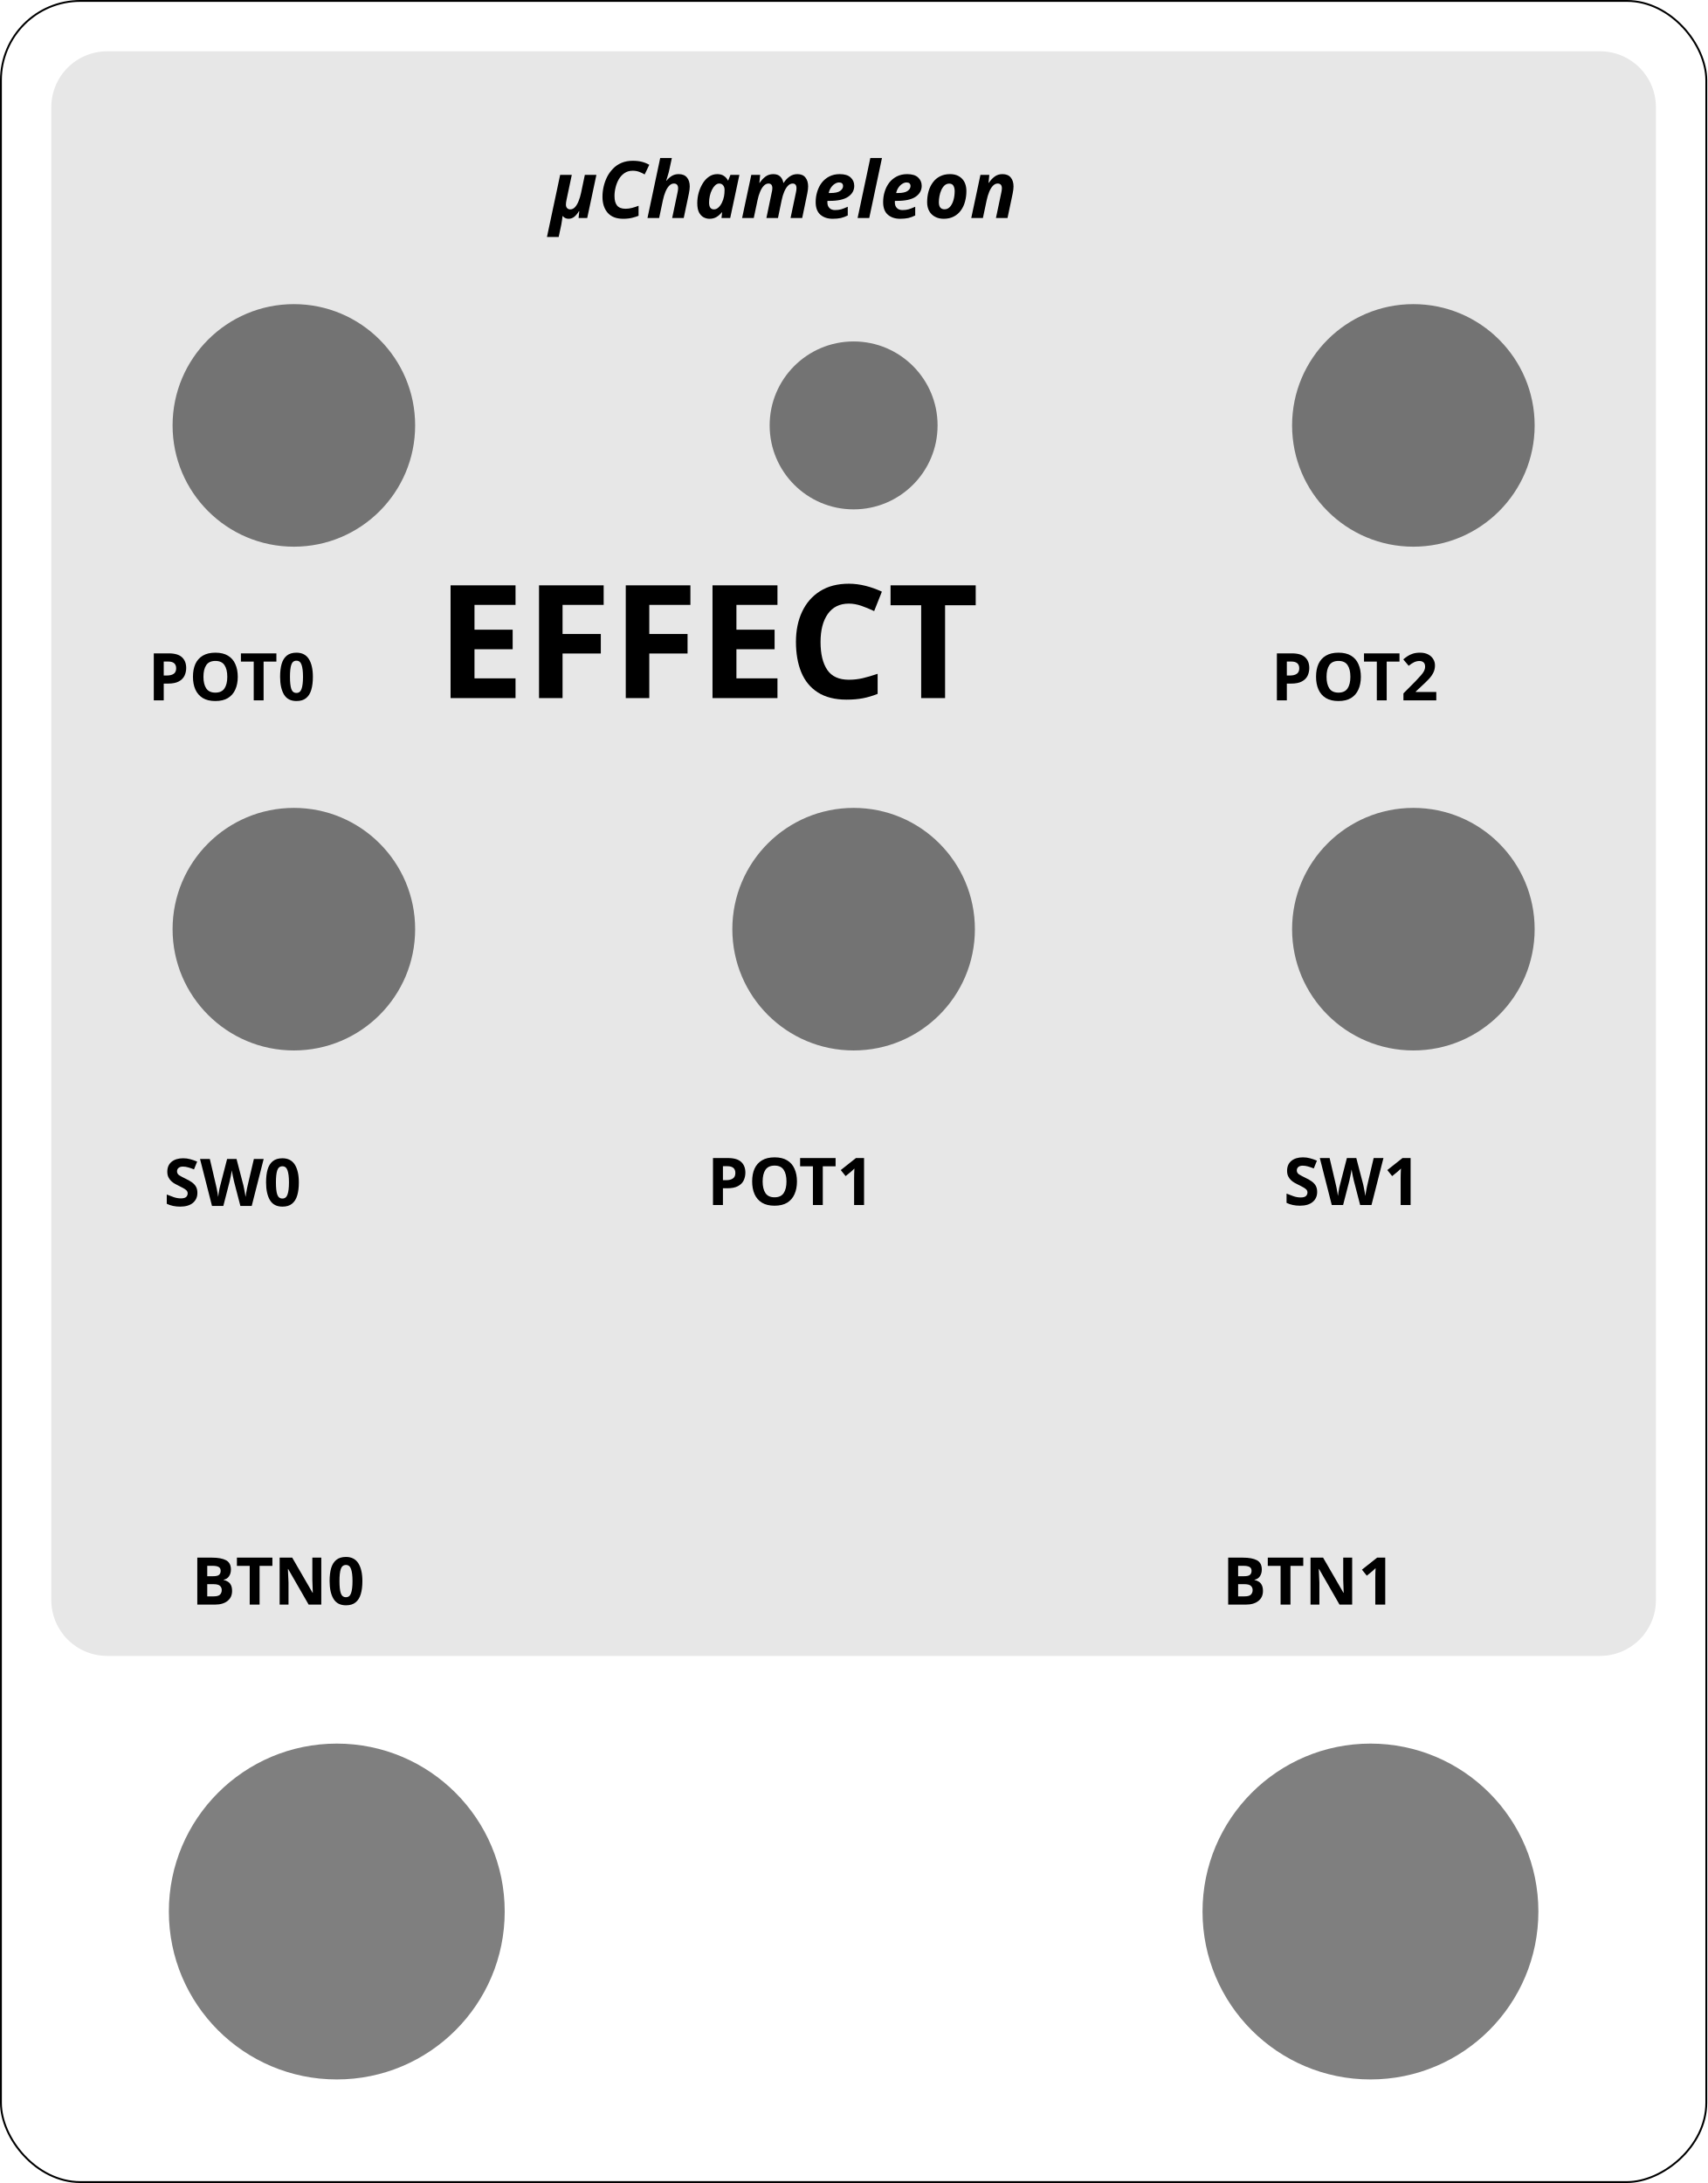
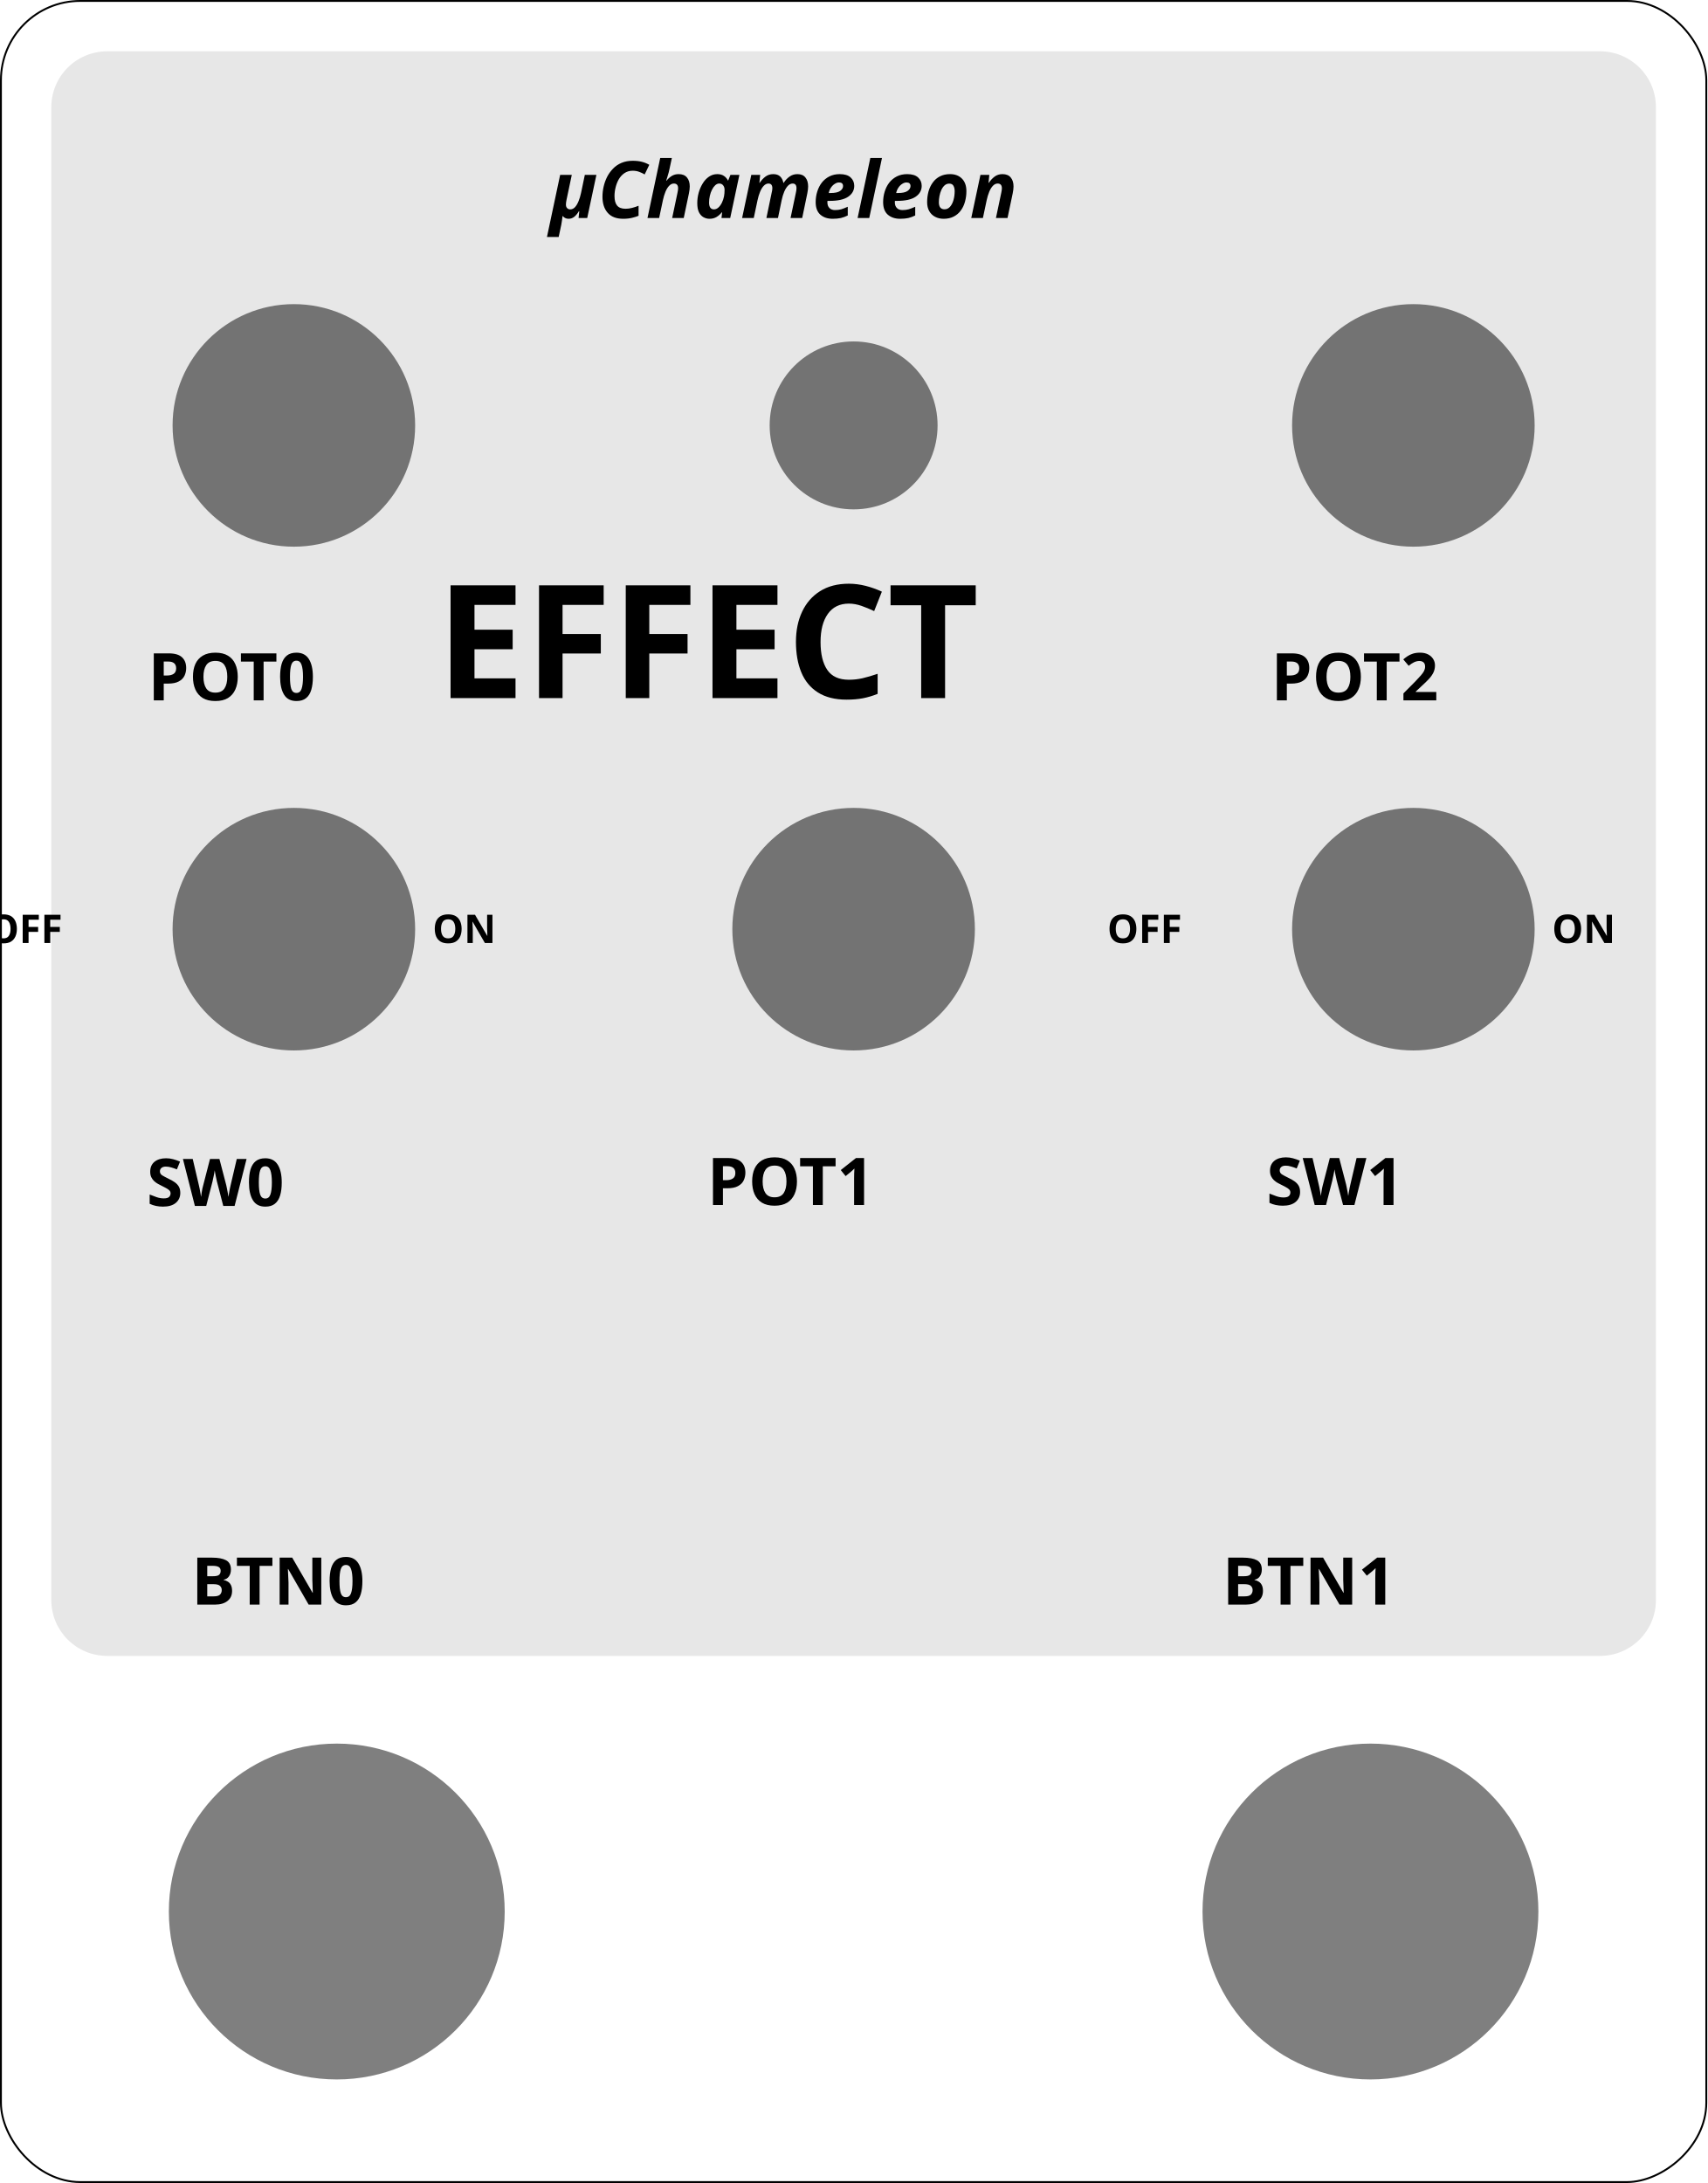
<svg xmlns="http://www.w3.org/2000/svg" version="1.1" id="svg1" width="345.827" height="442.205" viewBox="0 0 345.827 442.205">
  <defs id="defs1" />
  <g id="g1" transform="translate(-223.937,-340.1575)">
    <path id="path8" d="M 224.126,766.11 V 356.409 c 0,-8.871 7.192,-16.063 16.063,-16.063 h 313.323 c 8.871,0 16.063,8.871 16.063,16.063 v 409.701 c 0,8.871 -8.871,16.063 -16.063,16.063 H 240.189 c -8.871,0 -16.063,-8.871 -16.063,-16.063 z" style="fill:none;stroke:#000000;stroke-width:0.378;stroke-linecap:butt;stroke-linejoin:miter;stroke-miterlimit:10;stroke-dasharray:none;stroke-opacity:1" />
    <path id="rect2" style="fill-opacity:0.097;stroke-width:0" d="m 245.669,350.551 h 302.362 c 6.282,0 11.339,5.057 11.339,11.339 v 302.362 c 0,6.282 -5.057,11.339 -11.339,11.339 h -302.362 c -6.282,0 -11.339,-5.057 -11.339,-11.339 v -302.362 c 0,-6.282 5.057,-11.339 11.339,-11.339 z" />
-     <g id="g3">
+     <g id="g5">
      <path id="path126-5-8-9-2" style="fill-opacity:0.5;stroke-width:0" d="m 535.559,727.37 a 34.016,34.016 0 0 1 -34.016,34.016 34.016,34.016 0 0 1 -34.016,-34.016 34.016,34.016 0 0 1 34.016,-34.016 34.016,34.016 0 0 1 34.016,34.016 z" />
      <path id="path126-5-8-9" style="fill-opacity:0.5;stroke-width:0" d="m 326.173,727.37 a 34.016,34.016 0 0 1 -34.016,34.016 34.016,34.016 0 0 1 -34.016,-34.016 34.016,34.016 0 0 1 34.016,-34.016 34.016,34.016 0 0 1 34.016,34.016 z" />
      <path id="path126-5" style="fill:#000000;fill-opacity:0.5;stroke-width:0" d="m 534.803,528.378 a 24.567,24.567 0 0 1 -24.567,24.567 24.567,24.567 0 0 1 -24.567,-24.567 24.567,24.567 0 0 1 24.567,-24.567 24.567,24.567 0 0 1 24.567,24.567 z" />
      <path id="path126-5-8" style="fill:#000000;fill-opacity:0.5;stroke-width:0" d="m 308.031,528.378 a 24.567,24.567 0 0 1 -24.567,24.567 24.567,24.567 0 0 1 -24.567,-24.567 24.567,24.567 0 0 1 24.567,-24.567 24.567,24.567 0 0 1 24.567,24.567 z" />
      <path id="path126-8" style="fill:#000000;fill-opacity:0.5;stroke-width:0" d="m 534.803,426.331 a 24.567,24.567 0 0 1 -24.567,24.567 24.567,24.567 0 0 1 -24.567,-24.567 24.567,24.567 0 0 1 24.567,-24.567 24.567,24.567 0 0 1 24.567,24.567 z" />
      <path id="path126-3" style="fill:#000000;fill-opacity:0.5;stroke-width:0" d="m 421.417,528.378 a 24.567,24.567 0 0 1 -24.567,24.567 24.567,24.567 0 0 1 -24.567,-24.567 24.567,24.567 0 0 1 24.567,-24.567 24.567,24.567 0 0 1 24.567,24.567 z" />
      <path id="path126" style="fill:#000000;fill-opacity:0.5;stroke-width:0" d="m 308.031,426.331 a 24.567,24.567 0 0 1 -24.567,24.567 24.567,24.567 0 0 1 -24.567,-24.567 24.567,24.567 0 0 1 24.567,-24.567 24.567,24.567 0 0 1 24.567,24.567 z" />
      <path id="path126-5-2" style="fill:#000000;fill-opacity:0.5;stroke-width:0" d="m 413.858,426.331 a 17.008,17.008 0 0 1 -17.008,17.008 17.008,17.008 0 0 1 -17.008,-17.008 17.008,17.008 0 0 1 17.008,-17.008 17.008,17.008 0 0 1 17.008,17.008 z" />
    </g>
    <g id="g2">
      <text xml:space="preserve" style="font-weight:600;font-size:13.333px;font-family:'Open Sans';-inkscape-font-specification:'Open Sans Semi-Bold';text-align:start;writing-mode:lr-tb;direction:ltr;text-anchor:start;fill:#ba4043;stroke-width:0" x="501.217" y="665.2" id="text1-1">
        <tspan id="tspan1-7" x="501.217" y="665.2" style="font-style:normal;font-variant:normal;font-weight:800;font-stretch:normal;font-size:13.333px;font-family:Montserrat;-inkscape-font-specification:'Montserrat Ultra-Bold';text-align:center;text-anchor:middle;fill:#000000;fill-opacity:1;stroke-width:0">BTN1</tspan>
      </text>
      <text xml:space="preserve" style="font-weight:600;font-size:13.333px;font-family:'Open Sans';-inkscape-font-specification:'Open Sans Semi-Bold';text-align:start;writing-mode:lr-tb;direction:ltr;text-anchor:start;fill:#ba4043;stroke-width:0" x="292.397" y="665.2" id="text1">
        <tspan id="tspan1" x="292.397" y="665.2" style="font-style:normal;font-variant:normal;font-weight:800;font-stretch:normal;font-size:13.333px;font-family:Montserrat;-inkscape-font-specification:'Montserrat Ultra-Bold';text-align:center;text-anchor:middle;fill:#000000;fill-opacity:1">BTN0</tspan>
      </text>
-       <text xml:space="preserve" style="font-weight:600;font-size:13.333px;font-family:'Open Sans';-inkscape-font-specification:'Open Sans Semi-Bold';text-align:start;writing-mode:lr-tb;direction:ltr;text-anchor:start;fill:#ba4043;stroke-width:0" x="509.996" y="584.254" id="text1-3-6">
-         <tspan id="tspan1-2-57" x="509.996" y="584.254" style="font-style:normal;font-variant:normal;font-weight:800;font-stretch:normal;font-size:13.333px;font-family:Montserrat;-inkscape-font-specification:'Montserrat Ultra-Bold';text-align:center;text-anchor:middle;fill:#000000;fill-opacity:1">SW1</tspan>
-       </text>
-       <text xml:space="preserve" style="font-weight:600;font-size:13.333px;font-family:'Open Sans';-inkscape-font-specification:'Open Sans Semi-Bold';text-align:start;writing-mode:lr-tb;direction:ltr;text-anchor:start;fill:#ba4043;stroke-width:0" x="283.165" y="584.44" id="text1-3-4">
-         <tspan id="tspan1-2-8" x="283.165" y="584.44" style="font-style:normal;font-variant:normal;font-weight:800;font-stretch:normal;font-size:13.333px;font-family:Montserrat;-inkscape-font-specification:'Montserrat Ultra-Bold';text-align:center;text-anchor:middle;fill:#000000;fill-opacity:1">SW0</tspan>
-       </text>
+       <g id="g3">
+         <text xml:space="preserve" style="font-weight:600;font-size:8px;font-family:'Open Sans';-inkscape-font-specification:'Open Sans Semi-Bold';text-align:start;writing-mode:lr-tb;direction:ltr;text-anchor:start;fill:#ba4043;stroke-width:0" x="538.311" y="531.178" id="text1-3-4-5">
+           <tspan id="tspan1-2-8-9" x="538.311" y="531.178" style="font-style:normal;font-variant:normal;font-weight:800;font-stretch:normal;font-size:8px;font-family:Montserrat;-inkscape-font-specification:'Montserrat Ultra-Bold';text-align:start;text-anchor:start;fill:#000000;fill-opacity:1">ON</tspan>
+         </text>
+         <text xml:space="preserve" style="font-weight:600;font-size:8px;font-family:'Open Sans';-inkscape-font-specification:'Open Sans Semi-Bold';text-align:start;writing-mode:lr-tb;direction:ltr;text-anchor:start;fill:#ba4043;stroke-width:0" x="482.073" y="531.178" id="text1-3-4-5-3-0">
+           <tspan id="tspan1-2-8-9-1-4" x="482.073" y="531.178" style="font-style:normal;font-variant:normal;font-weight:800;font-stretch:normal;font-size:8px;font-family:Montserrat;-inkscape-font-specification:'Montserrat Ultra-Bold';text-align:end;text-anchor:end;fill:#000000;fill-opacity:1">OFF</tspan>
+         </text>
+         <text xml:space="preserve" style="font-weight:600;font-size:13.333px;font-family:'Open Sans';-inkscape-font-specification:'Open Sans Semi-Bold';text-align:start;writing-mode:lr-tb;direction:ltr;text-anchor:start;fill:#ba4043;stroke-width:0" x="509.996" y="584.254" id="text1-3-6">
+           <tspan id="tspan1-2-57" x="509.996" y="584.254" style="font-style:normal;font-variant:normal;font-weight:800;font-stretch:normal;font-size:13.333px;font-family:Montserrat;-inkscape-font-specification:'Montserrat Ultra-Bold';text-align:center;text-anchor:middle;fill:#000000;fill-opacity:1">SW1</tspan>
+         </text>
+       </g>
+       <g id="g4">
+         <text xml:space="preserve" style="font-weight:600;font-size:8px;font-family:'Open Sans';-inkscape-font-specification:'Open Sans Semi-Bold';text-align:start;writing-mode:lr-tb;direction:ltr;text-anchor:start;fill:#ba4043;stroke-width:0" x="311.539" y="531.178" id="text1-3-4-5-2">
+           <tspan id="tspan1-2-8-9-4" x="311.539" y="531.178" style="font-style:normal;font-variant:normal;font-weight:800;font-stretch:normal;font-size:8px;font-family:Montserrat;-inkscape-font-specification:'Montserrat Ultra-Bold';text-align:start;text-anchor:start;fill:#000000;fill-opacity:1">ON</tspan>
+         </text>
+         <text xml:space="preserve" style="font-weight:600;font-size:8px;font-family:'Open Sans';-inkscape-font-specification:'Open Sans Semi-Bold';text-align:start;writing-mode:lr-tb;direction:ltr;text-anchor:start;fill:#ba4043;stroke-width:0" x="255.302" y="531.178" id="text1-3-4-5-3">
+           <tspan id="tspan1-2-8-9-1" x="255.302" y="531.178" style="font-style:normal;font-variant:normal;font-weight:800;font-stretch:normal;font-size:8px;font-family:Montserrat;-inkscape-font-specification:'Montserrat Ultra-Bold';text-align:end;text-anchor:end;fill:#000000;fill-opacity:1">OFF</tspan>
+         </text>
+         <text xml:space="preserve" style="font-weight:600;font-size:13.333px;font-family:'Open Sans';-inkscape-font-specification:'Open Sans Semi-Bold';text-align:start;writing-mode:lr-tb;direction:ltr;text-anchor:start;fill:#ba4043;stroke-width:0" x="283.165" y="584.44" id="text1-3-4">
+           <tspan id="tspan1-2-8" x="283.165" y="584.44" style="font-style:normal;font-variant:normal;font-weight:800;font-stretch:normal;font-size:13.333px;font-family:Montserrat;-inkscape-font-specification:'Montserrat Ultra-Bold';text-align:center;text-anchor:middle;fill:#000000;fill-opacity:1">SW0</tspan>
+         </text>
+       </g>
      <text xml:space="preserve" style="font-weight:600;font-size:13.333px;font-family:'Open Sans';-inkscape-font-specification:'Open Sans Semi-Bold';text-align:start;writing-mode:lr-tb;direction:ltr;text-anchor:start;fill:#ba4043;stroke-width:0" x="510.476" y="482.021" id="text1-3-8-4">
        <tspan id="tspan1-2-5-0" x="510.476" y="482.021" style="font-style:normal;font-variant:normal;font-weight:800;font-stretch:normal;font-size:13.333px;font-family:Montserrat;-inkscape-font-specification:'Montserrat Ultra-Bold';text-align:center;text-anchor:middle;fill:#000000;fill-opacity:1">POT2</tspan>
      </text>
      <text xml:space="preserve" style="font-weight:600;font-size:13.333px;font-family:'Open Sans';-inkscape-font-specification:'Open Sans Semi-Bold';text-align:start;writing-mode:lr-tb;direction:ltr;text-anchor:start;fill:#ba4043;stroke-width:0" x="396.25" y="584.254" id="text1-3">
        <tspan id="tspan1-2" x="396.25" y="584.254" style="font-style:normal;font-variant:normal;font-weight:800;font-stretch:normal;font-size:13.333px;font-family:Montserrat;-inkscape-font-specification:'Montserrat Ultra-Bold';text-align:center;text-anchor:middle;fill:#000000;fill-opacity:1">POT1</tspan>
      </text>
      <text xml:space="preserve" style="font-weight:600;font-size:13.333px;font-family:'Open Sans';-inkscape-font-specification:'Open Sans Semi-Bold';text-align:start;writing-mode:lr-tb;direction:ltr;text-anchor:start;fill:#ba4043;stroke-width:0" x="282.978" y="482.021" id="text1-3-8">
        <tspan id="tspan1-2-5" x="282.978" y="482.021" style="font-style:normal;font-variant:normal;font-weight:800;font-stretch:normal;font-size:13.333px;font-family:Montserrat;-inkscape-font-specification:'Montserrat Ultra-Bold';text-align:center;text-anchor:middle;fill:#000000;fill-opacity:1">POT0</tspan>
      </text>
      <text xml:space="preserve" style="font-weight:600;font-size:32px;font-family:'Open Sans';-inkscape-font-specification:'Open Sans Semi-Bold';text-align:start;writing-mode:lr-tb;direction:ltr;text-anchor:start;fill:#ba4043;stroke-width:0" x="396.37" y="481.573" id="text1-0-9">
        <tspan id="tspan1-9-6" x="396.37" y="481.573" style="font-style:normal;font-variant:normal;font-weight:800;font-stretch:normal;font-size:32px;font-family:Montserrat;-inkscape-font-specification:'Montserrat Ultra-Bold';text-align:center;text-anchor:middle;fill:#000000;fill-opacity:1">EFFECT</tspan>
      </text>
      <text xml:space="preserve" style="font-weight:600;font-size:16px;font-family:'Open Sans';-inkscape-font-specification:'Open Sans Semi-Bold';text-align:start;writing-mode:lr-tb;direction:ltr;text-anchor:start;fill:#ba4043;stroke-width:0" x="397.208" y="384.321" id="text1-7-7">
        <tspan id="tspan1-4-8" x="397.208" y="384.321" style="font-style:italic;font-variant:normal;font-weight:800;font-stretch:normal;font-size:16px;font-family:Montserrat;-inkscape-font-specification:'Montserrat Ultra-Bold Italic';text-align:center;text-anchor:middle;fill:#000000;fill-opacity:1">μChameleon</tspan>
      </text>
    </g>
  </g>
</svg>
